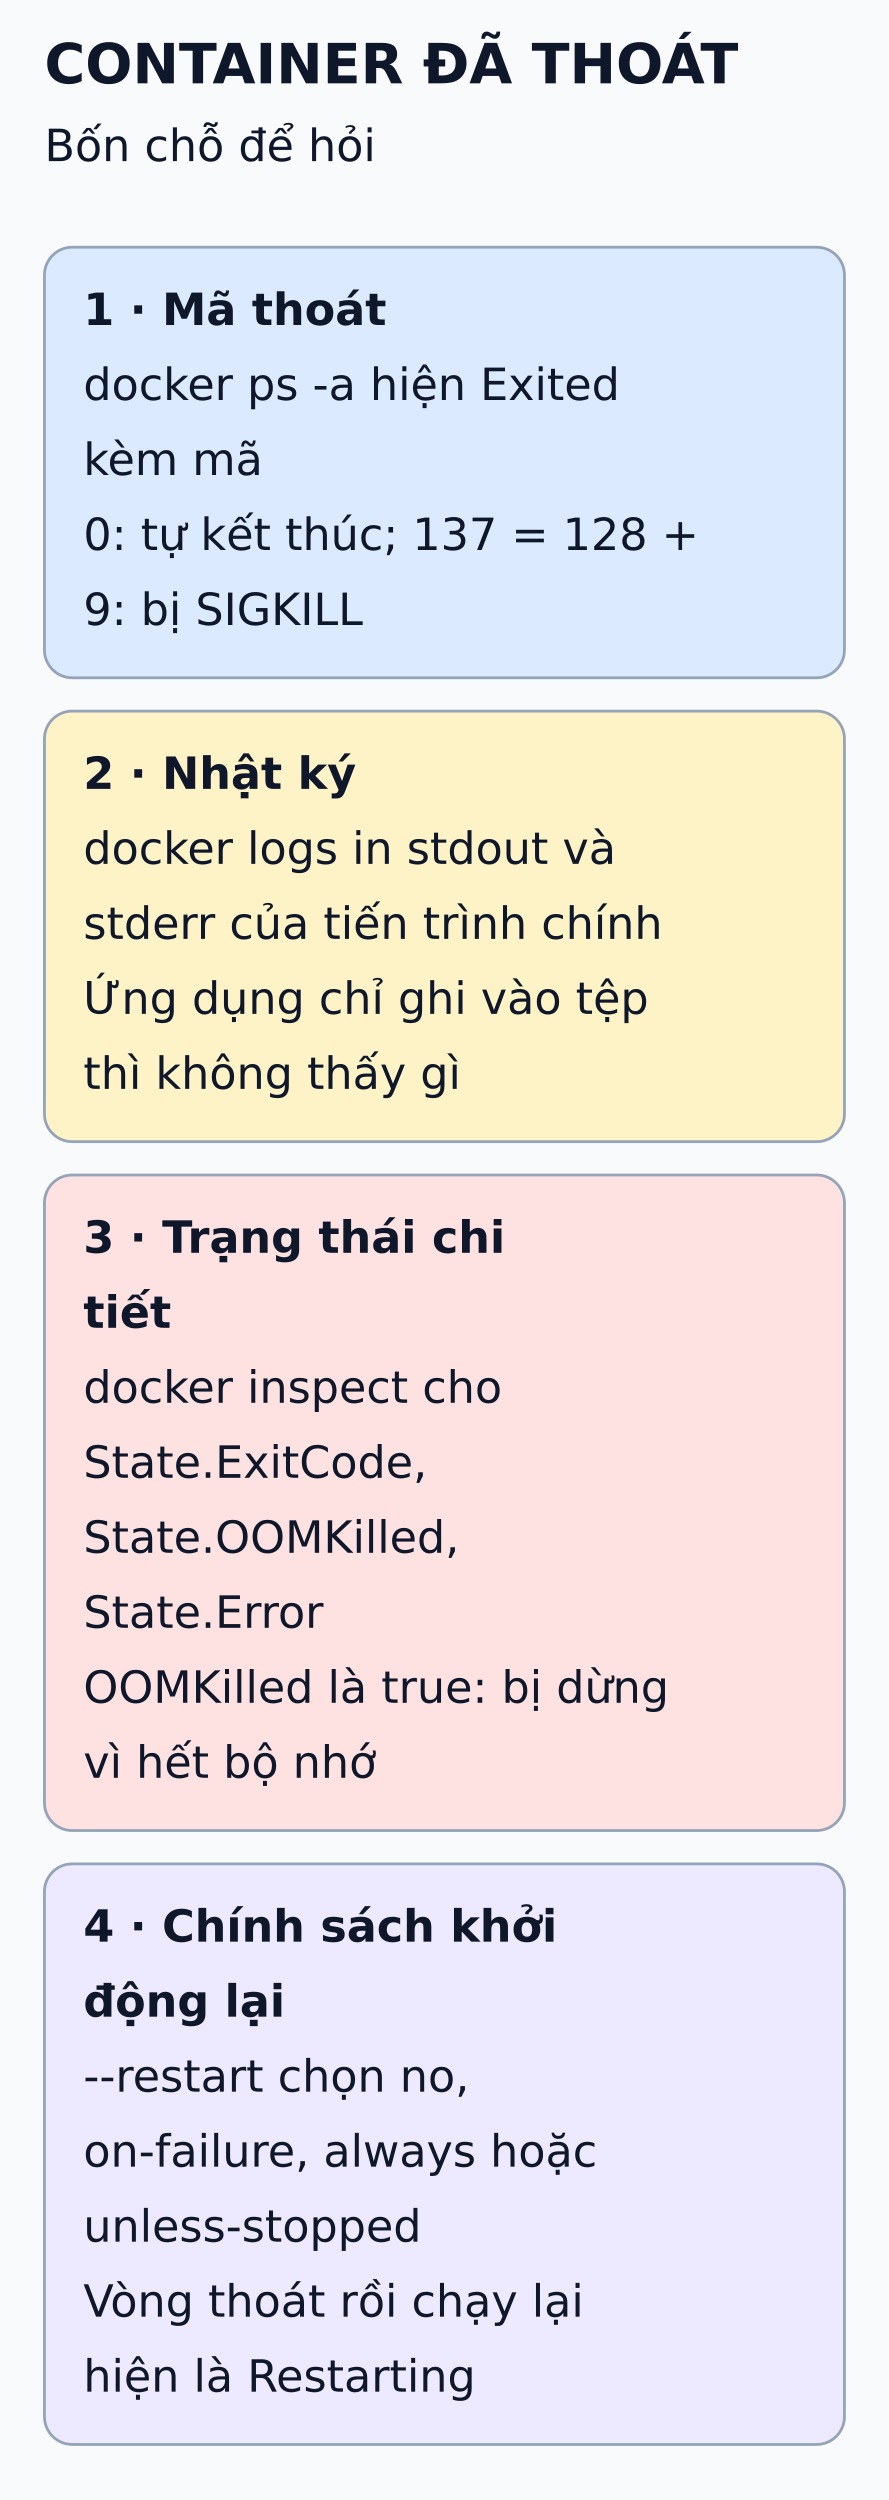
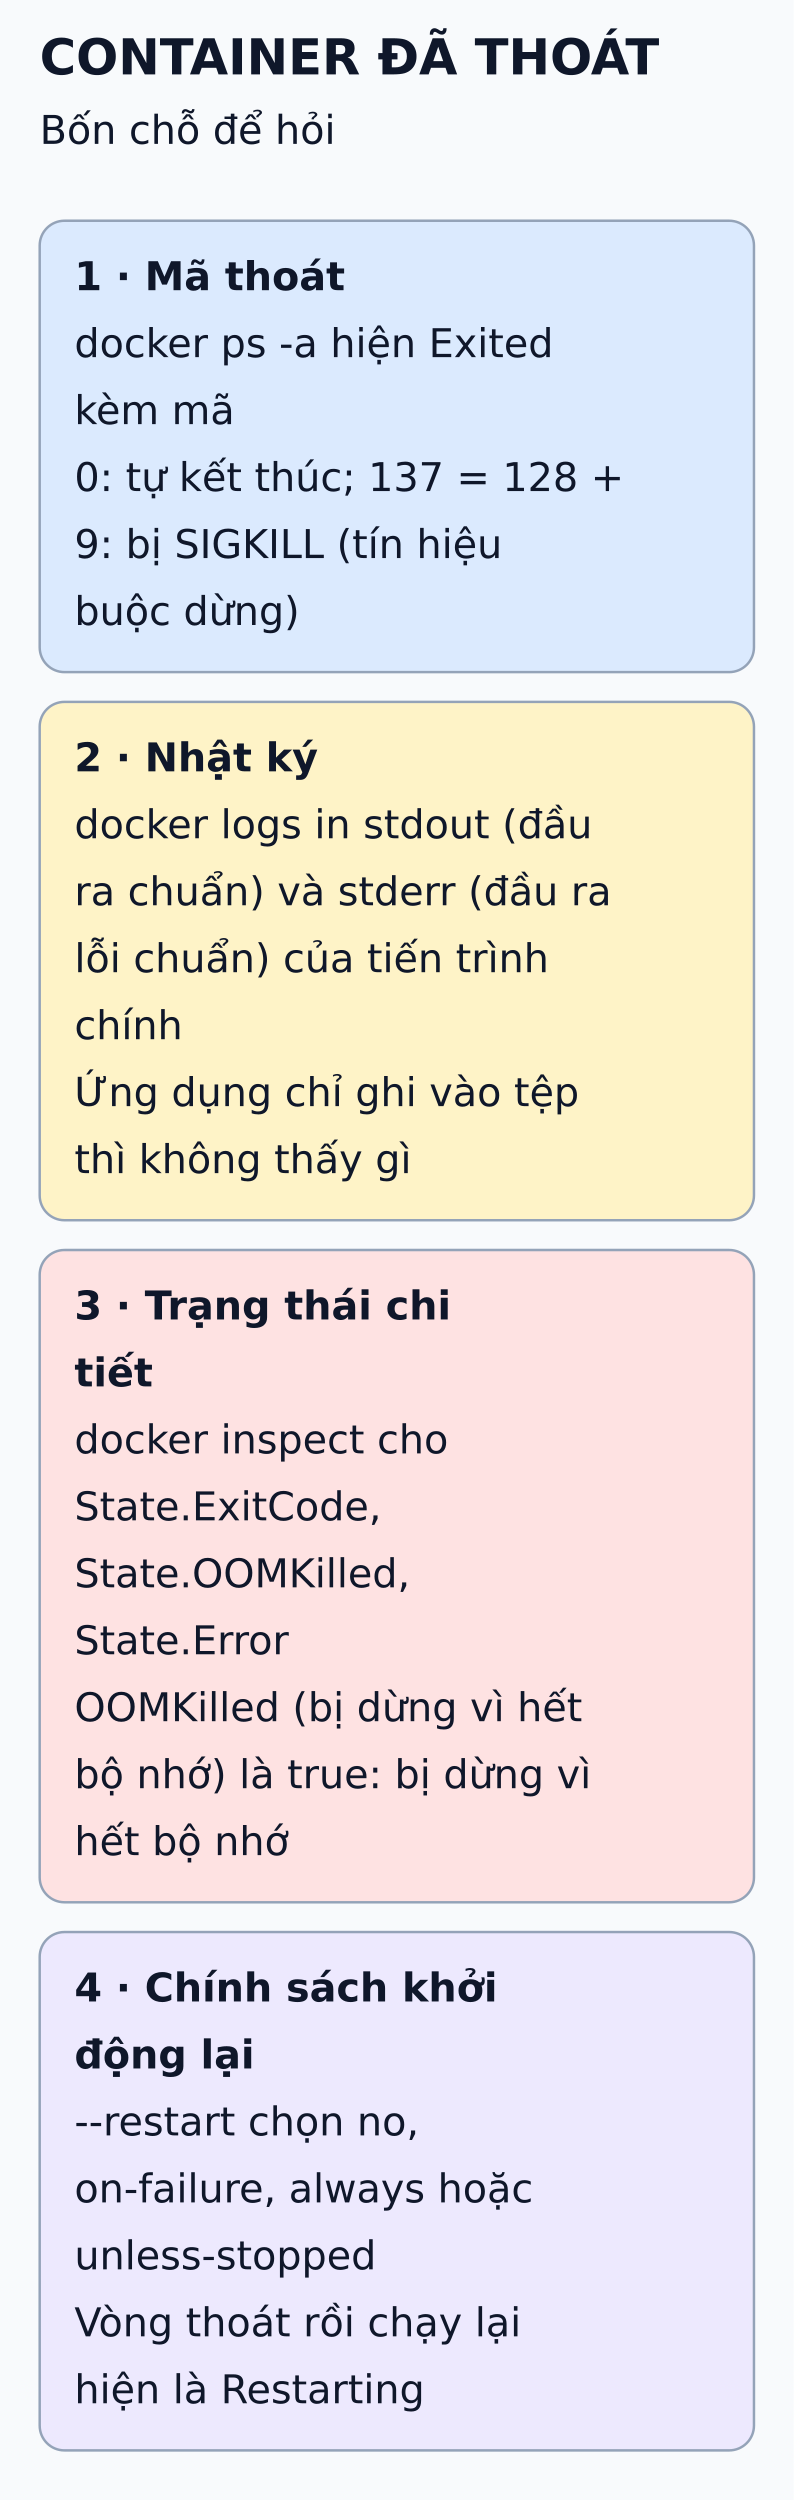
- <svg xmlns="http://www.w3.org/2000/svg" viewBox="0 0 320 900" width="320" height="900" role="img" aria-labelledby="title desc">
+ <svg xmlns="http://www.w3.org/2000/svg" viewBox="0 0 320 1008" width="320" height="1008" role="img" aria-labelledby="title desc">
  <defs>
    <marker id="arrow" markerWidth="8" markerHeight="8" refX="6" refY="3" orient="auto">
      <path d="M0,0 L6,3 L0,6" fill="none" stroke="#475569" stroke-width="1.5" />
    </marker>
  </defs>
-   <rect width="320" height="900" fill="#f8fafc" />
+   <rect width="320" height="1008" fill="#f8fafc" />
  <g font-family="DejaVu Sans, Arial, sans-serif" fill="#0f172a">
    <text x="16" y="30" font-size="20" font-weight="bold">CONTAINER ĐÃ THOÁT</text>
    <text x="16" y="58" font-size="16" font-weight="normal">Bốn chỗ để hỏi</text>
-     <rect x="16" y="89" width="288" height="155" rx="10" fill="#dbeafe" stroke="#94a3b8" />
+     <rect x="16" y="89" width="288" height="182" rx="10" fill="#dbeafe" stroke="#94a3b8" />
    <text x="30" y="117" font-size="16" font-weight="bold">1 · Mã thoát</text>
    <text x="30" y="144" font-size="16" font-weight="normal">docker ps -a hiện Exited</text>
    <text x="30" y="171" font-size="16" font-weight="normal">kèm mã</text>
    <text x="30" y="198" font-size="16" font-weight="normal">0: tự kết thúc; 137 = 128 +</text>
-     <text x="30" y="225" font-size="16" font-weight="normal">9: bị SIGKILL</text>
-     <rect x="16" y="256" width="288" height="155" rx="10" fill="#fef3c7" stroke="#94a3b8" />
-     <text x="30" y="284" font-size="16" font-weight="bold">2 · Nhật ký</text>
-     <text x="30" y="311" font-size="16" font-weight="normal">docker logs in stdout và</text>
-     <text x="30" y="338" font-size="16" font-weight="normal">stderr của tiến trình chính</text>
-     <text x="30" y="365" font-size="16" font-weight="normal">Ứng dụng chỉ ghi vào tệp</text>
-     <text x="30" y="392" font-size="16" font-weight="normal">thì không thấy gì</text>
-     <rect x="16" y="423" width="288" height="236" rx="10" fill="#fee2e2" stroke="#94a3b8" />
-     <text x="30" y="451" font-size="16" font-weight="bold">3 · Trạng thái chi</text>
-     <text x="30" y="478" font-size="16" font-weight="bold">tiết</text>
-     <text x="30" y="505" font-size="16" font-weight="normal">docker inspect cho</text>
-     <text x="30" y="532" font-size="16" font-weight="normal">State.ExitCode,</text>
-     <text x="30" y="559" font-size="16" font-weight="normal">State.OOMKilled,</text>
-     <text x="30" y="586" font-size="16" font-weight="normal">State.Error</text>
-     <text x="30" y="613" font-size="16" font-weight="normal">OOMKilled là true: bị dừng</text>
-     <text x="30" y="640" font-size="16" font-weight="normal">vì hết bộ nhớ</text>
-     <rect x="16" y="671" width="288" height="209" rx="10" fill="#ede9fe" stroke="#94a3b8" />
-     <text x="30" y="699" font-size="16" font-weight="bold">4 · Chính sách khởi</text>
-     <text x="30" y="726" font-size="16" font-weight="bold">động lại</text>
-     <text x="30" y="753" font-size="16" font-weight="normal">--restart chọn no,</text>
-     <text x="30" y="780" font-size="16" font-weight="normal">on-failure, always hoặc</text>
-     <text x="30" y="807" font-size="16" font-weight="normal">unless-stopped</text>
-     <text x="30" y="834" font-size="16" font-weight="normal">Vòng thoát rồi chạy lại</text>
-     <text x="30" y="861" font-size="16" font-weight="normal">hiện là Restarting</text>
+     <text x="30" y="225" font-size="16" font-weight="normal">9: bị SIGKILL (tín hiệu</text>
+     <text x="30" y="252" font-size="16" font-weight="normal">buộc dừng)</text>
+     <rect x="16" y="283" width="288" height="209" rx="10" fill="#fef3c7" stroke="#94a3b8" />
+     <text x="30" y="311" font-size="16" font-weight="bold">2 · Nhật ký</text>
+     <text x="30" y="338" font-size="16" font-weight="normal">docker logs in stdout (đầu</text>
+     <text x="30" y="365" font-size="16" font-weight="normal">ra chuẩn) và stderr (đầu ra</text>
+     <text x="30" y="392" font-size="16" font-weight="normal">lỗi chuẩn) của tiến trình</text>
+     <text x="30" y="419" font-size="16" font-weight="normal">chính</text>
+     <text x="30" y="446" font-size="16" font-weight="normal">Ứng dụng chỉ ghi vào tệp</text>
+     <text x="30" y="473" font-size="16" font-weight="normal">thì không thấy gì</text>
+     <rect x="16" y="504" width="288" height="263" rx="10" fill="#fee2e2" stroke="#94a3b8" />
+     <text x="30" y="532" font-size="16" font-weight="bold">3 · Trạng thái chi</text>
+     <text x="30" y="559" font-size="16" font-weight="bold">tiết</text>
+     <text x="30" y="586" font-size="16" font-weight="normal">docker inspect cho</text>
+     <text x="30" y="613" font-size="16" font-weight="normal">State.ExitCode,</text>
+     <text x="30" y="640" font-size="16" font-weight="normal">State.OOMKilled,</text>
+     <text x="30" y="667" font-size="16" font-weight="normal">State.Error</text>
+     <text x="30" y="694" font-size="16" font-weight="normal">OOMKilled (bị dừng vì hết</text>
+     <text x="30" y="721" font-size="16" font-weight="normal">bộ nhớ) là true: bị dừng vì</text>
+     <text x="30" y="748" font-size="16" font-weight="normal">hết bộ nhớ</text>
+     <rect x="16" y="779" width="288" height="209" rx="10" fill="#ede9fe" stroke="#94a3b8" />
+     <text x="30" y="807" font-size="16" font-weight="bold">4 · Chính sách khởi</text>
+     <text x="30" y="834" font-size="16" font-weight="bold">động lại</text>
+     <text x="30" y="861" font-size="16" font-weight="normal">--restart chọn no,</text>
+     <text x="30" y="888" font-size="16" font-weight="normal">on-failure, always hoặc</text>
+     <text x="30" y="915" font-size="16" font-weight="normal">unless-stopped</text>
+     <text x="30" y="942" font-size="16" font-weight="normal">Vòng thoát rồi chạy lại</text>
+     <text x="30" y="969" font-size="16" font-weight="normal">hiện là Restarting</text>
  </g>
</svg>
